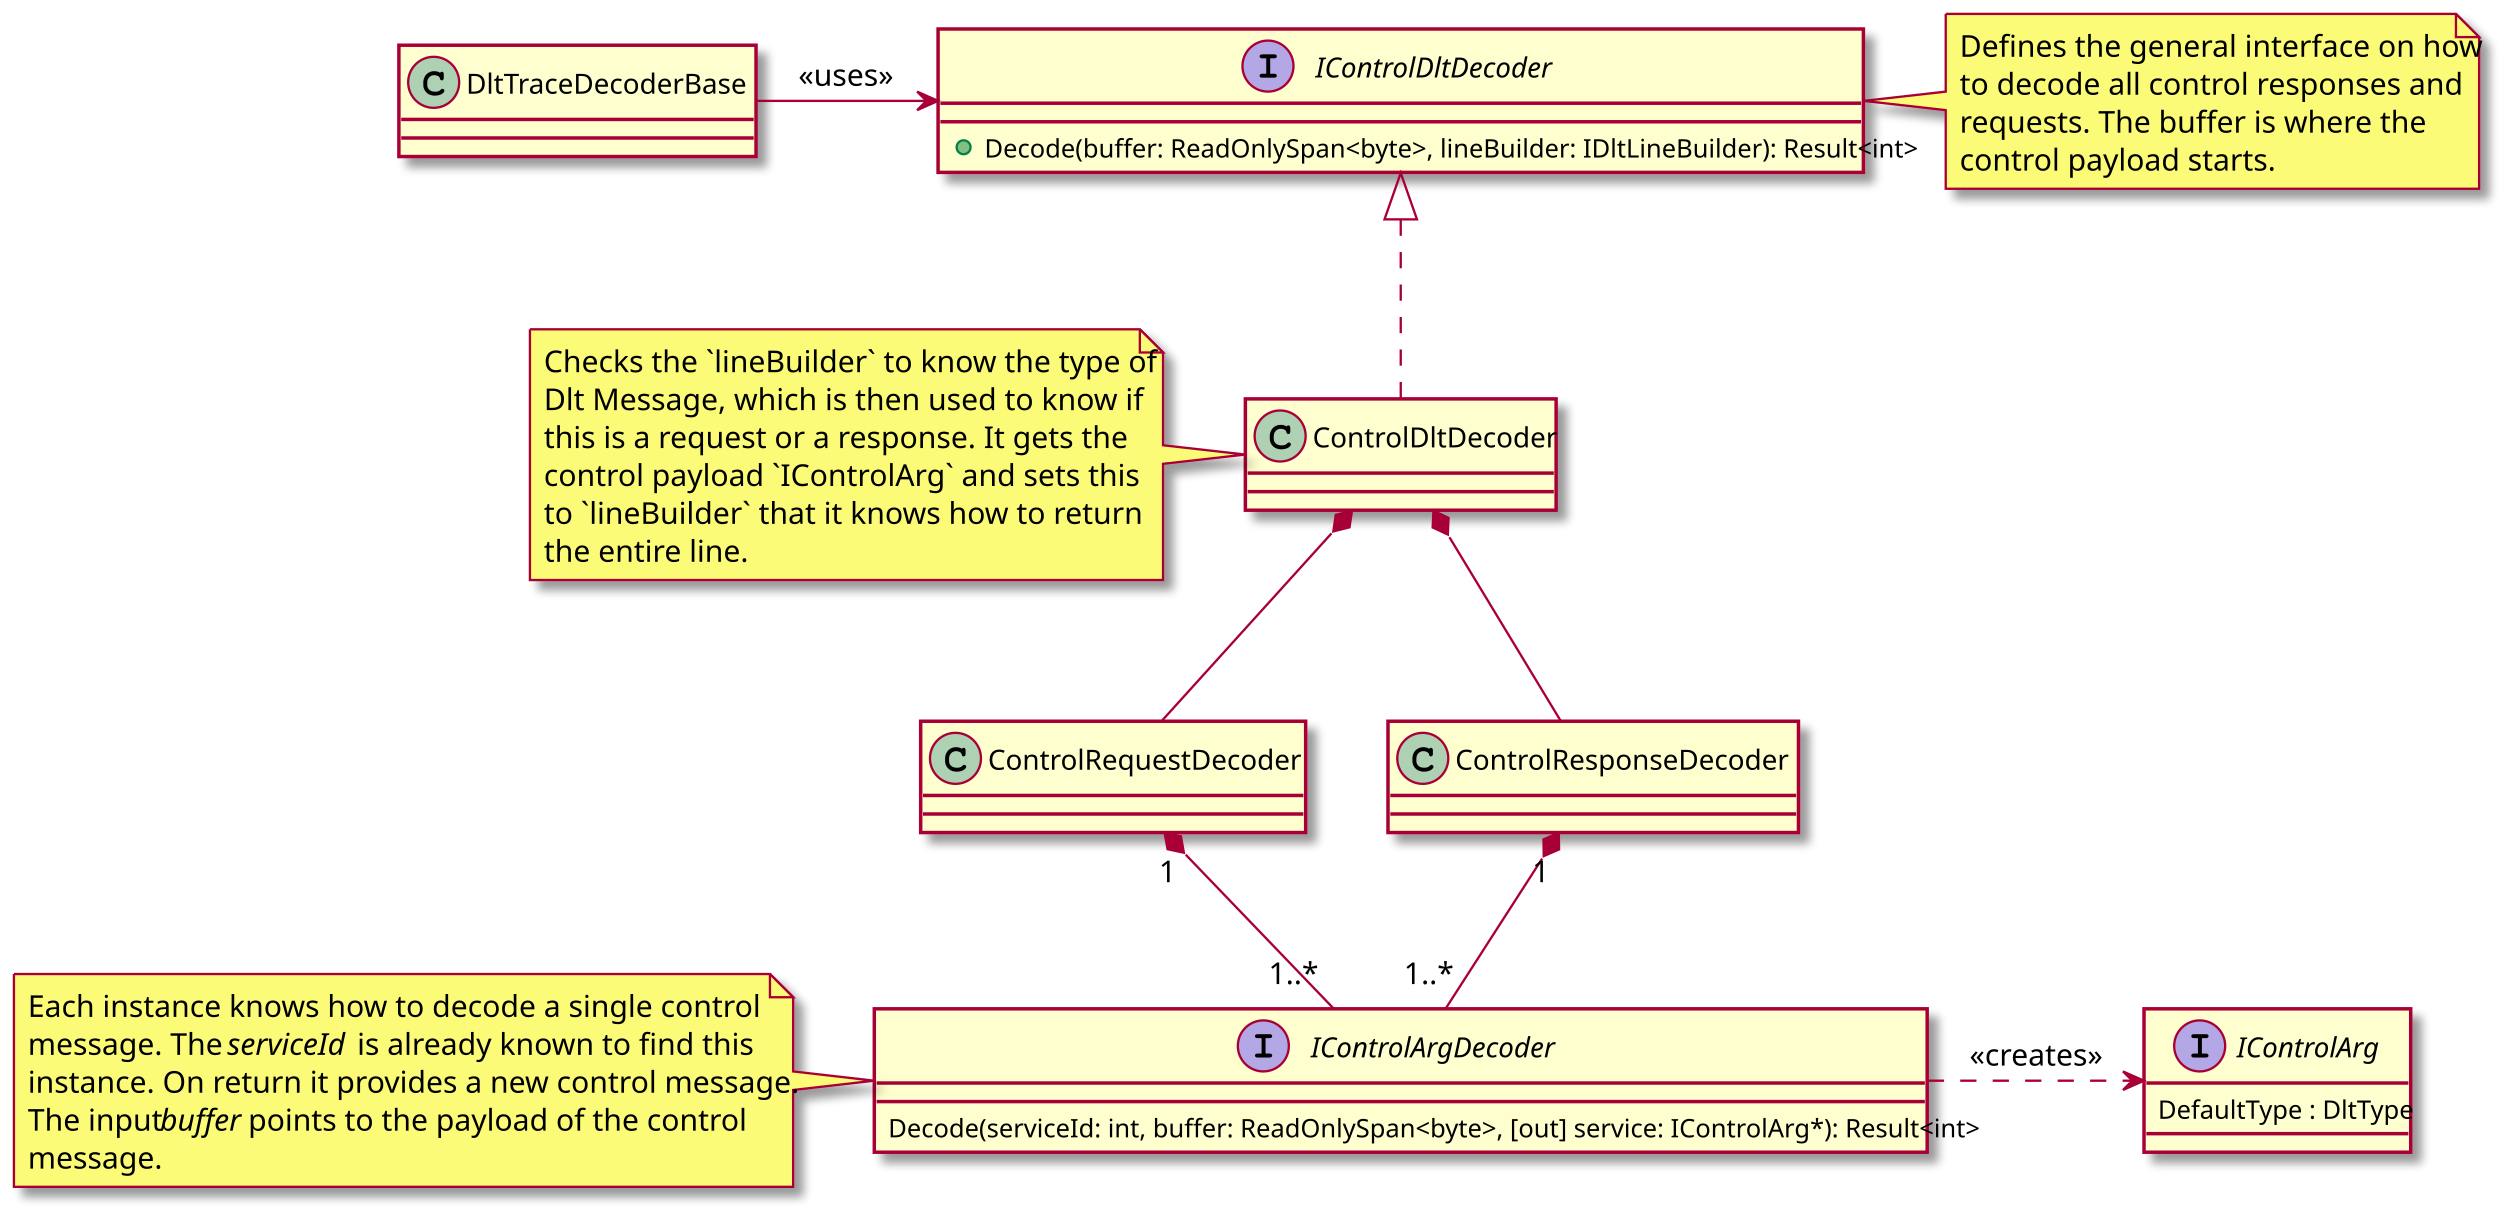
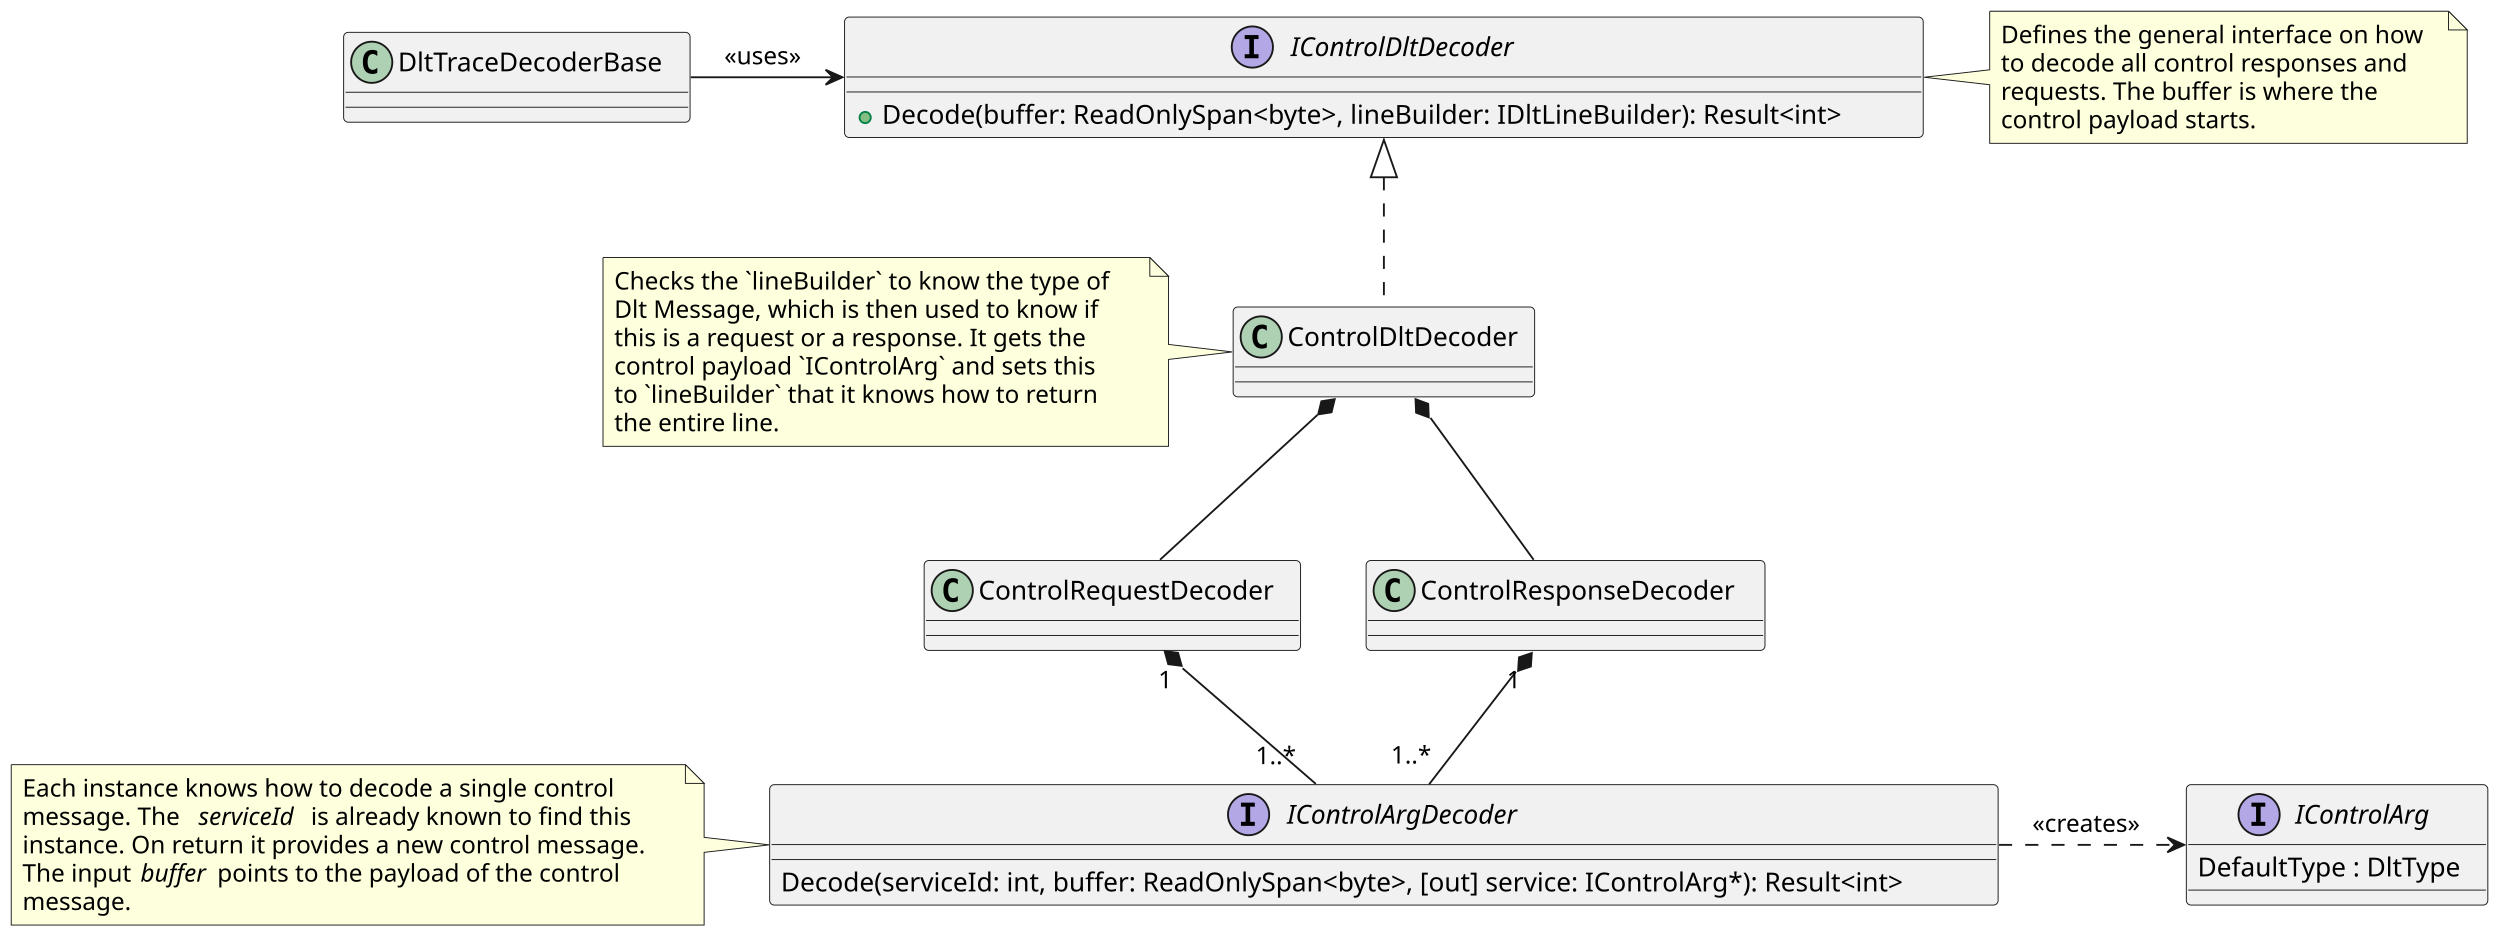
- <svg xmlns="http://www.w3.org/2000/svg" contentScriptType="application/ecmascript" contentStyleType="text/css" height="520px" preserveAspectRatio="none" style="width:1078px;height:520px;background:#FFFFFF;" version="1.1" viewBox="0 0 1078 520" width="1078px" zoomAndPan="magnify">
-   <defs>
-     <filter height="300%" id="fsw0zzxg7rhcj" width="300%" x="-1" y="-1">
-       <feGaussianBlur result="blurOut" stdDeviation="2.0" />
-       <feColorMatrix in="blurOut" result="blurOut2" type="matrix" values="0 0 0 0 0 0 0 0 0 0 0 0 0 0 0 0 0 0 .4 0" />
-       <feOffset dx="4.0" dy="4.0" in="blurOut2" result="blurOut3" />
-       <feBlend in="SourceGraphic" in2="blurOut3" mode="normal" />
-     </filter>
-   </defs>
+ <svg xmlns="http://www.w3.org/2000/svg" contentStyleType="text/css" height="500px" preserveAspectRatio="none" style="width:1335px;height:500px;background:#FFFFFF;" version="1.1" viewBox="0 0 1335 500" width="1335px" zoomAndPan="magnify">
+   <defs />
  <g>
-     <rect codeLine="1" fill="#FEFECE" filter="url(#fsw0zzxg7rhcj)" height="61.836" id="IControlDltDecoder" style="stroke:#A80036;stroke-width:1.5;" width="399" x="404.5" y="12.5" />
-     <ellipse cx="546.75" cy="28.5" fill="#B4A7E5" rx="11" ry="11" style="stroke:#A80036;stroke-width:1.0;" />
-     <path d="M547.703,25.141 L547.703,31.797 L549.422,31.797 Q550.031,31.797 550.297,32.031 Q550.562,32.266 550.562,32.656 Q550.562,33.031 550.297,33.266 Q550.031,33.5 549.422,33.5 L544.281,33.5 Q543.672,33.5 543.406,33.266 Q543.141,33.031 543.141,32.641 Q543.141,32.266 543.406,32.031 Q543.672,31.797 544.281,31.797 L546,31.797 L546,25.141 L544.281,25.141 Q543.672,25.141 543.406,24.906 Q543.141,24.672 543.141,24.281 Q543.141,23.906 543.406,23.672 Q543.672,23.438 544.281,23.438 L549.422,23.438 Q550.031,23.438 550.297,23.672 Q550.562,23.906 550.562,24.281 Q550.562,24.672 550.297,24.906 Q550.031,25.141 549.422,25.141 L547.703,25.141 Z " fill="#000000" />
-     <text fill="#000000" font-family="sans-serif" font-size="12" font-style="italic" lengthAdjust="spacing" textLength="106" x="567.25" y="33.41">IControlDltDecoder</text>
-     <line style="stroke:#A80036;stroke-width:1.5;" x1="405.5" x2="802.5" y1="44.5" y2="44.5" />
-     <line style="stroke:#A80036;stroke-width:1.5;" x1="405.5" x2="802.5" y1="52.5" y2="52.5" />
-     <ellipse cx="415.5" cy="63.5" fill="#84BE84" rx="3" ry="3" style="stroke:#038048;stroke-width:1.0;" />
-     <text fill="#000000" font-family="sans-serif" font-size="11" lengthAdjust="spacing" textLength="373" x="424.5" y="67.919">Decode(buffer: ReadOnlySpan&lt;byte&gt;, lineBuilder: IDltLineBuilder): Result&lt;int&gt;</text>
-     <path d="M839,6 L839,39.5 L803.61,43.5 L839,47.5 L839,81.406 A0,0 0 0 0 839,81.406 L1069,81.406 A0,0 0 0 0 1069,81.406 L1069,16 L1059,6 L839,6 A0,0 0 0 0 839,6 " fill="#FBFB77" filter="url(#fsw0zzxg7rhcj)" style="stroke:#A80036;stroke-width:1.0;" />
-     <path d="M1059,6 L1059,16 L1069,16 L1059,6 " fill="#FBFB77" style="stroke:#A80036;stroke-width:1.0;" />
-     <text fill="#000000" font-family="sans-serif" font-size="13" lengthAdjust="spacing" textLength="209" x="845" y="24.495">Defines the general interface on how</text>
-     <text fill="#000000" font-family="sans-serif" font-size="13" lengthAdjust="spacing" textLength="206" x="845" y="40.847">to decode all control responses and</text>
-     <text fill="#000000" font-family="sans-serif" font-size="13" lengthAdjust="spacing" textLength="188" x="845" y="57.198">requests. The buffer is where the</text>
-     <text fill="#000000" font-family="sans-serif" font-size="13" lengthAdjust="spacing" textLength="129" x="845" y="73.55">control payload starts.</text>
-     <rect codeLine="11" fill="#FEFECE" filter="url(#fsw0zzxg7rhcj)" height="48" id="DltTraceDecoderBase" style="stroke:#A80036;stroke-width:1.5;" width="154" x="172" y="19.5" />
-     <ellipse cx="187" cy="35.5" fill="#ADD1B2" rx="11" ry="11" style="stroke:#A80036;stroke-width:1.0;" />
-     <path d="M189.766,31.375 Q189.922,31.156 190.109,31.047 Q190.297,30.938 190.516,30.938 Q190.891,30.938 191.125,31.195 Q191.359,31.453 191.359,32.062 L191.359,33.516 Q191.359,34.125 191.125,34.391 Q190.891,34.656 190.516,34.656 Q190.172,34.656 189.969,34.453 Q189.766,34.266 189.656,33.75 Q189.609,33.391 189.422,33.203 Q189.094,32.828 188.484,32.609 Q187.875,32.391 187.25,32.391 Q186.484,32.391 185.852,32.719 Q185.219,33.047 184.727,33.797 Q184.234,34.547 184.234,35.578 L184.234,36.672 Q184.234,37.906 185.125,38.727 Q186.016,39.547 187.609,39.547 Q188.547,39.547 189.203,39.297 Q189.594,39.141 190.016,38.703 Q190.281,38.438 190.43,38.359 Q190.578,38.281 190.781,38.281 Q191.109,38.281 191.367,38.539 Q191.625,38.797 191.625,39.141 Q191.625,39.484 191.281,39.891 Q190.781,40.469 189.984,40.797 Q188.906,41.25 187.609,41.25 Q186.094,41.25 184.891,40.625 Q183.906,40.125 183.219,39.055 Q182.531,37.984 182.531,36.703 L182.531,35.547 Q182.531,34.219 183.148,33.07 Q183.766,31.922 184.859,31.305 Q185.953,30.688 187.188,30.688 Q187.922,30.688 188.57,30.852 Q189.219,31.016 189.766,31.375 Z " fill="#000000" />
-     <text fill="#000000" font-family="sans-serif" font-size="12" lengthAdjust="spacing" textLength="122" x="201" y="40.41">DltTraceDecoderBase</text>
-     <line style="stroke:#A80036;stroke-width:1.5;" x1="173" x2="325" y1="51.5" y2="51.5" />
-     <line style="stroke:#A80036;stroke-width:1.5;" x1="173" x2="325" y1="59.5" y2="59.5" />
-     <rect codeLine="12" fill="#FEFECE" filter="url(#fsw0zzxg7rhcj)" height="48" id="ControlDltDecoder" style="stroke:#A80036;stroke-width:1.5;" width="134" x="537" y="172" />
-     <ellipse cx="552" cy="188" fill="#ADD1B2" rx="11" ry="11" style="stroke:#A80036;stroke-width:1.0;" />
-     <path d="M554.766,183.875 Q554.922,183.656 555.109,183.547 Q555.297,183.438 555.516,183.438 Q555.891,183.438 556.125,183.695 Q556.359,183.953 556.359,184.562 L556.359,186.016 Q556.359,186.625 556.125,186.891 Q555.891,187.156 555.516,187.156 Q555.172,187.156 554.969,186.953 Q554.766,186.766 554.656,186.25 Q554.609,185.891 554.422,185.703 Q554.094,185.328 553.484,185.109 Q552.875,184.891 552.25,184.891 Q551.484,184.891 550.852,185.219 Q550.219,185.547 549.727,186.297 Q549.234,187.047 549.234,188.078 L549.234,189.172 Q549.234,190.406 550.125,191.227 Q551.016,192.047 552.609,192.047 Q553.547,192.047 554.203,191.797 Q554.594,191.641 555.016,191.203 Q555.281,190.938 555.43,190.859 Q555.578,190.781 555.781,190.781 Q556.109,190.781 556.367,191.039 Q556.625,191.297 556.625,191.641 Q556.625,191.984 556.281,192.391 Q555.781,192.969 554.984,193.297 Q553.906,193.75 552.609,193.75 Q551.094,193.75 549.891,193.125 Q548.906,192.625 548.219,191.555 Q547.531,190.484 547.531,189.203 L547.531,188.047 Q547.531,186.719 548.148,185.57 Q548.766,184.422 549.859,183.805 Q550.953,183.188 552.188,183.188 Q552.922,183.188 553.57,183.352 Q554.219,183.516 554.766,183.875 Z " fill="#000000" />
-     <text fill="#000000" font-family="sans-serif" font-size="12" lengthAdjust="spacing" textLength="102" x="566" y="192.91">ControlDltDecoder</text>
-     <line style="stroke:#A80036;stroke-width:1.5;" x1="538" x2="670" y1="204" y2="204" />
-     <line style="stroke:#A80036;stroke-width:1.5;" x1="538" x2="670" y1="212" y2="212" />
-     <path d="M228.5,142 L228.5,250.109 A0,0 0 0 0 228.5,250.109 L501.5,250.109 A0,0 0 0 0 501.5,250.109 L501.5,200 L536.91,196 L501.5,192 L501.5,152 L491.5,142 L228.5,142 A0,0 0 0 0 228.5,142 " fill="#FBFB77" filter="url(#fsw0zzxg7rhcj)" style="stroke:#A80036;stroke-width:1.0;" />
-     <path d="M491.5,142 L491.5,152 L501.5,152 L491.5,142 " fill="#FBFB77" style="stroke:#A80036;stroke-width:1.0;" />
-     <text fill="#000000" font-family="sans-serif" font-size="13" lengthAdjust="spacing" textLength="252" x="234.5" y="160.495">Checks the `lineBuilder` to know the type of</text>
-     <text fill="#000000" font-family="sans-serif" font-size="13" lengthAdjust="spacing" textLength="248" x="234.5" y="176.847">Dlt Message, which is then used to know if</text>
-     <text fill="#000000" font-family="sans-serif" font-size="13" lengthAdjust="spacing" textLength="242" x="234.5" y="193.198">this is a request or a response. It gets the</text>
-     <text fill="#000000" font-family="sans-serif" font-size="13" lengthAdjust="spacing" textLength="243" x="234.5" y="209.55">control payload `IControlArg` and sets this</text>
-     <text fill="#000000" font-family="sans-serif" font-size="13" lengthAdjust="spacing" textLength="240" x="234.5" y="225.901">to `lineBuilder` that it knows how to return</text>
-     <text fill="#000000" font-family="sans-serif" font-size="13" lengthAdjust="spacing" textLength="82" x="234.5" y="242.253">the entire line.</text>
-     <rect codeLine="25" fill="#FEFECE" filter="url(#fsw0zzxg7rhcj)" height="61.836" id="IControlArg" style="stroke:#A80036;stroke-width:1.5;" width="115" x="924.5" y="435" />
-     <ellipse cx="948.5" cy="451" fill="#B4A7E5" rx="11" ry="11" style="stroke:#A80036;stroke-width:1.0;" />
-     <path d="M949.453,447.641 L949.453,454.297 L951.172,454.297 Q951.781,454.297 952.047,454.531 Q952.312,454.766 952.312,455.156 Q952.312,455.531 952.047,455.766 Q951.781,456 951.172,456 L946.031,456 Q945.422,456 945.156,455.766 Q944.891,455.531 944.891,455.141 Q944.891,454.766 945.156,454.531 Q945.422,454.297 946.031,454.297 L947.75,454.297 L947.75,447.641 L946.031,447.641 Q945.422,447.641 945.156,447.406 Q944.891,447.172 944.891,446.781 Q944.891,446.406 945.156,446.172 Q945.422,445.938 946.031,445.938 L951.172,445.938 Q951.781,445.938 952.047,446.172 Q952.312,446.406 952.312,446.781 Q952.312,447.172 952.047,447.406 Q951.781,447.641 951.172,447.641 L949.453,447.641 Z " fill="#000000" />
-     <text fill="#000000" font-family="sans-serif" font-size="12" font-style="italic" lengthAdjust="spacing" textLength="63" x="964.5" y="455.91">IControlArg</text>
-     <line style="stroke:#A80036;stroke-width:1.5;" x1="925.5" x2="1038.5" y1="467" y2="467" />
-     <text fill="#000000" font-family="sans-serif" font-size="11" lengthAdjust="spacing" textLength="103" x="930.5" y="482.419">DefaultType : DltType</text>
-     <line style="stroke:#A80036;stroke-width:1.5;" x1="925.5" x2="1038.5" y1="488.836" y2="488.836" />
-     <rect codeLine="29" fill="#FEFECE" filter="url(#fsw0zzxg7rhcj)" height="61.836" id="IControlArgDecoder" style="stroke:#A80036;stroke-width:1.5;" width="454" x="377" y="435" />
-     <ellipse cx="544.75" cy="451" fill="#B4A7E5" rx="11" ry="11" style="stroke:#A80036;stroke-width:1.0;" />
-     <path d="M545.703,447.641 L545.703,454.297 L547.422,454.297 Q548.031,454.297 548.297,454.531 Q548.562,454.766 548.562,455.156 Q548.562,455.531 548.297,455.766 Q548.031,456 547.422,456 L542.281,456 Q541.672,456 541.406,455.766 Q541.141,455.531 541.141,455.141 Q541.141,454.766 541.406,454.531 Q541.672,454.297 542.281,454.297 L544,454.297 L544,447.641 L542.281,447.641 Q541.672,447.641 541.406,447.406 Q541.141,447.172 541.141,446.781 Q541.141,446.406 541.406,446.172 Q541.672,445.938 542.281,445.938 L547.422,445.938 Q548.031,445.938 548.297,446.172 Q548.562,446.406 548.562,446.781 Q548.562,447.172 548.297,447.406 Q548.031,447.641 547.422,447.641 L545.703,447.641 Z " fill="#000000" />
-     <text fill="#000000" font-family="sans-serif" font-size="12" font-style="italic" lengthAdjust="spacing" textLength="110" x="565.25" y="455.91">IControlArgDecoder</text>
-     <line style="stroke:#A80036;stroke-width:1.5;" x1="378" x2="830" y1="467" y2="467" />
-     <line style="stroke:#A80036;stroke-width:1.5;" x1="378" x2="830" y1="475" y2="475" />
-     <text fill="#000000" font-family="sans-serif" font-size="11" lengthAdjust="spacing" textLength="442" x="383" y="490.419">Decode(serviceId: int, buffer: ReadOnlySpan&lt;byte&gt;, [out] service: IControlArg*): Result&lt;int&gt;</text>
-     <path d="M6,420 L6,511.758 A0,0 0 0 0 6,511.758 L342,511.758 A0,0 0 0 0 342,511.758 L342,470 L376.88,466 L342,462 L342,430 L332,420 L6,420 A0,0 0 0 0 6,420 " fill="#FBFB77" filter="url(#fsw0zzxg7rhcj)" style="stroke:#A80036;stroke-width:1.0;" />
-     <path d="M332,420 L332,430 L342,430 L332,420 " fill="#FBFB77" style="stroke:#A80036;stroke-width:1.0;" />
-     <text fill="#000000" font-family="sans-serif" font-size="13" lengthAdjust="spacing" textLength="304" x="12" y="438.495">Each instance knows how to decode a single control</text>
-     <text fill="#000000" font-family="sans-serif" font-size="13" lengthAdjust="spacing" textLength="82" x="12" y="454.847">message. The</text>
-     <text fill="#000000" font-family="sans-serif" font-size="13" font-style="italic" lengthAdjust="spacing" textLength="52" x="98" y="454.847">serviceId</text>
-     <text fill="#000000" font-family="sans-serif" font-size="13" lengthAdjust="spacing" textLength="161" x="154" y="454.847">is already known to find this</text>
-     <text fill="#000000" font-family="sans-serif" font-size="13" lengthAdjust="spacing" textLength="315" x="12" y="471.198">instance. On return it provides a new control message.</text>
-     <text fill="#000000" font-family="sans-serif" font-size="13" lengthAdjust="spacing" textLength="53" x="12" y="487.55">The input</text>
-     <text fill="#000000" font-family="sans-serif" font-size="13" font-style="italic" lengthAdjust="spacing" textLength="34" x="69" y="487.55">buffer</text>
-     <text fill="#000000" font-family="sans-serif" font-size="13" lengthAdjust="spacing" textLength="200" x="107" y="487.55">points to the payload of the control</text>
-     <text fill="#000000" font-family="sans-serif" font-size="13" lengthAdjust="spacing" textLength="57" x="12" y="503.901">message.</text>
-     <rect codeLine="40" fill="#FEFECE" filter="url(#fsw0zzxg7rhcj)" height="48" id="ControlRequestDecoder" style="stroke:#A80036;stroke-width:1.5;" width="166" x="397" y="311" />
-     <ellipse cx="412" cy="327" fill="#ADD1B2" rx="11" ry="11" style="stroke:#A80036;stroke-width:1.0;" />
-     <path d="M414.766,322.875 Q414.922,322.656 415.109,322.547 Q415.297,322.438 415.516,322.438 Q415.891,322.438 416.125,322.695 Q416.359,322.953 416.359,323.562 L416.359,325.016 Q416.359,325.625 416.125,325.891 Q415.891,326.156 415.516,326.156 Q415.172,326.156 414.969,325.953 Q414.766,325.766 414.656,325.25 Q414.609,324.891 414.422,324.703 Q414.094,324.328 413.484,324.109 Q412.875,323.891 412.25,323.891 Q411.484,323.891 410.852,324.219 Q410.219,324.547 409.727,325.297 Q409.234,326.047 409.234,327.078 L409.234,328.172 Q409.234,329.406 410.125,330.227 Q411.016,331.047 412.609,331.047 Q413.547,331.047 414.203,330.797 Q414.594,330.641 415.016,330.203 Q415.281,329.938 415.43,329.859 Q415.578,329.781 415.781,329.781 Q416.109,329.781 416.367,330.039 Q416.625,330.297 416.625,330.641 Q416.625,330.984 416.281,331.391 Q415.781,331.969 414.984,332.297 Q413.906,332.75 412.609,332.75 Q411.094,332.75 409.891,332.125 Q408.906,331.625 408.219,330.555 Q407.531,329.484 407.531,328.203 L407.531,327.047 Q407.531,325.719 408.148,324.57 Q408.766,323.422 409.859,322.805 Q410.953,322.188 412.188,322.188 Q412.922,322.188 413.57,322.352 Q414.219,322.516 414.766,322.875 Z " fill="#000000" />
-     <text fill="#000000" font-family="sans-serif" font-size="12" lengthAdjust="spacing" textLength="134" x="426" y="331.91">ControlRequestDecoder</text>
-     <line style="stroke:#A80036;stroke-width:1.5;" x1="398" x2="562" y1="343" y2="343" />
-     <line style="stroke:#A80036;stroke-width:1.5;" x1="398" x2="562" y1="351" y2="351" />
-     <rect codeLine="41" fill="#FEFECE" filter="url(#fsw0zzxg7rhcj)" height="48" id="ControlResponseDecoder" style="stroke:#A80036;stroke-width:1.5;" width="177" x="598.5" y="311" />
-     <ellipse cx="613.5" cy="327" fill="#ADD1B2" rx="11" ry="11" style="stroke:#A80036;stroke-width:1.0;" />
-     <path d="M616.266,322.875 Q616.422,322.656 616.609,322.547 Q616.797,322.438 617.016,322.438 Q617.391,322.438 617.625,322.695 Q617.859,322.953 617.859,323.562 L617.859,325.016 Q617.859,325.625 617.625,325.891 Q617.391,326.156 617.016,326.156 Q616.672,326.156 616.469,325.953 Q616.266,325.766 616.156,325.25 Q616.109,324.891 615.922,324.703 Q615.594,324.328 614.984,324.109 Q614.375,323.891 613.75,323.891 Q612.984,323.891 612.352,324.219 Q611.719,324.547 611.227,325.297 Q610.734,326.047 610.734,327.078 L610.734,328.172 Q610.734,329.406 611.625,330.227 Q612.516,331.047 614.109,331.047 Q615.047,331.047 615.703,330.797 Q616.094,330.641 616.516,330.203 Q616.781,329.938 616.93,329.859 Q617.078,329.781 617.281,329.781 Q617.609,329.781 617.867,330.039 Q618.125,330.297 618.125,330.641 Q618.125,330.984 617.781,331.391 Q617.281,331.969 616.484,332.297 Q615.406,332.75 614.109,332.75 Q612.594,332.75 611.391,332.125 Q610.406,331.625 609.719,330.555 Q609.031,329.484 609.031,328.203 L609.031,327.047 Q609.031,325.719 609.648,324.57 Q610.266,323.422 611.359,322.805 Q612.453,322.188 613.688,322.188 Q614.422,322.188 615.07,322.352 Q615.719,322.516 616.266,322.875 Z " fill="#000000" />
-     <text fill="#000000" font-family="sans-serif" font-size="12" lengthAdjust="spacing" textLength="145" x="627.5" y="331.91">ControlResponseDecoder</text>
-     <line style="stroke:#A80036;stroke-width:1.5;" x1="599.5" x2="774.5" y1="343" y2="343" />
-     <line style="stroke:#A80036;stroke-width:1.5;" x1="599.5" x2="774.5" y1="351" y2="351" />
-     <path codeLine="22" d="M326.03,43.5 C348.11,43.5 373.28,43.5 399.26,43.5 " fill="none" id="DltTraceDecoderBase-to-IControlDltDecoder" style="stroke:#A80036;stroke-width:1.0;" />
-     <polygon fill="#A80036" points="404.46,43.5,395.46,39.5,399.46,43.5,395.46,47.5,404.46,43.5" style="stroke:#A80036;stroke-width:1.0;" />
-     <text fill="#000000" font-family="sans-serif" font-size="13" lengthAdjust="spacing" textLength="42" x="344.25" y="36.995">«uses»</text>
-     <path codeLine="23" d="M604,94.68 C604,120.75 604,151.36 604,171.85 " fill="none" id="IControlDltDecoder-backto-ControlDltDecoder" style="stroke:#A80036;stroke-width:1.0;stroke-dasharray:7.0,7.0;" />
-     <polygon fill="none" points="597,94.59,604,74.59,611,94.59,597,94.59" style="stroke:#A80036;stroke-width:1.0;" />
-     <path codeLine="43" d="M511.29,368.55 C530.86,388.91 555.9,414.96 575.02,434.85 " fill="none" id="ControlRequestDecoder-backto-IControlArgDecoder" style="stroke:#A80036;stroke-width:1.0;" />
-     <polygon fill="#A80036" points="502.17,359.06,503.447,366.157,510.489,367.709,509.212,360.611,502.17,359.06" style="stroke:#A80036;stroke-width:1.0;" />
-     <text fill="#000000" font-family="sans-serif" font-size="13" lengthAdjust="spacing" textLength="7" x="499.721" y="380.413">1</text>
-     <text fill="#000000" font-family="sans-serif" font-size="13" lengthAdjust="spacing" textLength="20" x="546.98" y="424.324">1..*</text>
-     <path codeLine="44" d="M664.98,370.23 C652.04,390.33 635.85,415.5 623.4,434.85 " fill="none" id="ControlResponseDecoder-backto-IControlArgDecoder" style="stroke:#A80036;stroke-width:1.0;" />
-     <polygon fill="#A80036" points="672.16,359.06,665.548,361.937,665.66,369.147,672.272,366.27,672.16,359.06" style="stroke:#A80036;stroke-width:1.0;" />
-     <text fill="#000000" font-family="sans-serif" font-size="13" lengthAdjust="spacing" textLength="7" x="660.69" y="380.413">1</text>
-     <text fill="#000000" font-family="sans-serif" font-size="13" lengthAdjust="spacing" textLength="20" x="605.339" y="424.324">1..*</text>
-     <path codeLine="46" d="M574.14,229.99 C551.6,254.9 521.21,288.46 501.14,310.65 " fill="none" id="ControlDltDecoder-backto-ControlRequestDecoder" style="stroke:#A80036;stroke-width:1.0;" />
-     <polygon fill="#A80036" points="582.97,220.24,575.978,222.005,574.918,229.137,581.91,227.373,582.97,220.24" style="stroke:#A80036;stroke-width:1.0;" />
-     <path codeLine="47" d="M625,231.66 C639.98,256.38 659.71,288.96 672.85,310.65 " fill="none" id="ControlDltDecoder-backto-ControlResponseDecoder" style="stroke:#A80036;stroke-width:1.0;" />
-     <polygon fill="#A80036" points="618.08,220.24,617.768,227.444,624.298,230.503,624.61,223.299,618.08,220.24" style="stroke:#A80036;stroke-width:1.0;" />
-     <path codeLine="49" d="M831.25,466 C863.41,466 894.02,466 919.16,466 " fill="none" id="IControlArgDecoder-to-IControlArg" style="stroke:#A80036;stroke-width:1.0;stroke-dasharray:7.0,7.0;" />
-     <polygon fill="#A80036" points="924.44,466,915.44,462,919.44,466,915.44,470,924.44,466" style="stroke:#A80036;stroke-width:1.0;" />
-     <text fill="#000000" font-family="sans-serif" font-size="13" lengthAdjust="spacing" textLength="57" x="849.25" y="459.495">«creates»</text>
+     <g id="elem_IControlDltDecoder">
+       <rect codeLine="1" fill="#F1F1F1" height="64.297" id="IControlDltDecoder" rx="2.5" ry="2.5" style="stroke:#181818;stroke-width:0.5;" width="576" x="451" y="9.11" />
+       <ellipse cx="668.75" cy="25.11" fill="#B4A7E5" rx="11" ry="11" style="stroke:#181818;stroke-width:1.0;" />
+       <path d="M664.672,20.876 L664.672,18.719 L672.062,18.719 L672.062,20.876 L669.594,20.876 L669.594,28.954 L672.062,28.954 L672.062,31.11 L664.672,31.11 L664.672,28.954 L667.141,28.954 L667.141,20.876 L664.672,20.876 Z " fill="#000000" />
+       <text fill="#000000" font-family="sans-serif" font-size="14" font-style="italic" lengthAdjust="spacing" textLength="132" x="689.25" y="29.957">IControlDltDecoder</text>
+       <line style="stroke:#181818;stroke-width:0.5;" x1="452" x2="1026" y1="41.11" y2="41.11" />
+       <line style="stroke:#181818;stroke-width:0.5;" x1="452" x2="1026" y1="49.11" y2="49.11" />
+       <ellipse cx="462" cy="62.758" fill="#84BE84" rx="3" ry="3" style="stroke:#038048;stroke-width:1.0;" />
+       <text fill="#000000" font-family="sans-serif" font-size="14" lengthAdjust="spacing" textLength="550" x="471" y="66.105">Decode(buffer: ReadOnlySpan&lt;byte&gt;, lineBuilder: IDltLineBuilder): Result&lt;int&gt;</text>
+     </g>
+     <g id="elem_GMN3">
+       <path d="M1062.5,6 L1062.5,37.26 L1027.48,41.26 L1062.5,45.26 L1062.5,76.531 A0,0 0 0 0 1062.5,76.531 L1317.5,76.531 A0,0 0 0 0 1317.5,76.531 L1317.5,16 L1307.5,6 L1062.5,6 A0,0 0 0 0 1062.5,6 " fill="#FEFFDD" style="stroke:#181818;stroke-width:0.5;" />
+       <path d="M1307.5,6 L1307.5,16 L1317.5,16 L1307.5,6 " fill="#FEFFDD" style="stroke:#181818;stroke-width:0.5;" />
+       <text fill="#000000" font-family="sans-serif" font-size="13" lengthAdjust="spacing" textLength="234" x="1068.5" y="23.067">Defines the general interface on how</text>
+       <text fill="#000000" font-family="sans-serif" font-size="13" lengthAdjust="spacing" textLength="228" x="1068.5" y="38.2">to decode all control responses and</text>
+       <text fill="#000000" font-family="sans-serif" font-size="13" lengthAdjust="spacing" textLength="209" x="1068.5" y="53.333">requests. The buffer is where the</text>
+       <text fill="#000000" font-family="sans-serif" font-size="13" lengthAdjust="spacing" textLength="143" x="1068.5" y="68.465">control payload starts.</text>
+     </g>
+     <g id="elem_DltTraceDecoderBase">
+       <rect codeLine="11" fill="#F1F1F1" height="48" id="DltTraceDecoderBase" rx="2.5" ry="2.5" style="stroke:#181818;stroke-width:0.5;" width="185" x="183.5" y="17.26" />
+       <ellipse cx="198.5" cy="33.26" fill="#ADD1B2" rx="11" ry="11" style="stroke:#181818;stroke-width:1.0;" />
+       <path d="M201.469,38.901 Q200.891,39.197 200.25,39.338 Q199.609,39.494 198.906,39.494 Q196.406,39.494 195.078,37.854 Q193.766,36.197 193.766,33.072 Q193.766,29.948 195.078,28.291 Q196.406,26.635 198.906,26.635 Q199.609,26.635 200.25,26.791 Q200.906,26.948 201.469,27.244 L201.469,29.963 Q200.844,29.385 200.25,29.119 Q199.656,28.838 199.031,28.838 Q197.688,28.838 197,29.916 Q196.312,30.979 196.312,33.072 Q196.312,35.166 197,36.244 Q197.688,37.307 199.031,37.307 Q199.656,37.307 200.25,37.041 Q200.844,36.76 201.469,36.182 L201.469,38.901 Z " fill="#000000" />
+       <text fill="#000000" font-family="sans-serif" font-size="14" lengthAdjust="spacing" textLength="153" x="212.5" y="38.107">DltTraceDecoderBase</text>
+       <line style="stroke:#181818;stroke-width:0.5;" x1="184.5" x2="367.5" y1="49.26" y2="49.26" />
+       <line style="stroke:#181818;stroke-width:0.5;" x1="184.5" x2="367.5" y1="57.26" y2="57.26" />
+     </g>
+     <g id="elem_ControlDltDecoder">
+       <rect codeLine="12" fill="#F1F1F1" height="48" id="ControlDltDecoder" rx="2.5" ry="2.5" style="stroke:#181818;stroke-width:0.5;" width="161" x="658.5" y="163.93" />
+       <ellipse cx="673.5" cy="179.93" fill="#ADD1B2" rx="11" ry="11" style="stroke:#181818;stroke-width:1.0;" />
+       <path d="M676.469,185.571 Q675.891,185.868 675.25,186.008 Q674.609,186.164 673.906,186.164 Q671.406,186.164 670.078,184.524 Q668.766,182.868 668.766,179.743 Q668.766,176.618 670.078,174.961 Q671.406,173.305 673.906,173.305 Q674.609,173.305 675.25,173.461 Q675.906,173.618 676.469,173.914 L676.469,176.633 Q675.844,176.055 675.25,175.789 Q674.656,175.508 674.031,175.508 Q672.688,175.508 672,176.586 Q671.312,177.649 671.312,179.743 Q671.312,181.836 672,182.914 Q672.688,183.977 674.031,183.977 Q674.656,183.977 675.25,183.711 Q675.844,183.43 676.469,182.852 L676.469,185.571 Z " fill="#000000" />
+       <text fill="#000000" font-family="sans-serif" font-size="14" lengthAdjust="spacing" textLength="129" x="687.5" y="184.777">ControlDltDecoder</text>
+       <line style="stroke:#181818;stroke-width:0.5;" x1="659.5" x2="818.5" y1="195.93" y2="195.93" />
+       <line style="stroke:#181818;stroke-width:0.5;" x1="659.5" x2="818.5" y1="203.93" y2="203.93" />
+     </g>
+     <g id="elem_GMN8">
+       <path d="M322,137.53 L322,238.327 A0,0 0 0 0 322,238.327 L624,238.327 A0,0 0 0 0 624,238.327 L624,191.93 L658,187.93 L624,183.93 L624,147.53 L614,137.53 L322,137.53 A0,0 0 0 0 322,137.53 " fill="#FEFFDD" style="stroke:#181818;stroke-width:0.5;" />
+       <path d="M614,137.53 L614,147.53 L624,147.53 L614,137.53 " fill="#FEFFDD" style="stroke:#181818;stroke-width:0.5;" />
+       <text fill="#000000" font-family="sans-serif" font-size="13" lengthAdjust="spacing" textLength="281" x="328" y="154.597">Checks the `lineBuilder` to know the type of</text>
+       <text fill="#000000" font-family="sans-serif" font-size="13" lengthAdjust="spacing" textLength="268" x="328" y="169.73">Dlt Message, which is then used to know if</text>
+       <text fill="#000000" font-family="sans-serif" font-size="13" lengthAdjust="spacing" textLength="267" x="328" y="184.863">this is a request or a response. It gets the</text>
+       <text fill="#000000" font-family="sans-serif" font-size="13" lengthAdjust="spacing" textLength="273" x="328" y="199.995">control payload `IControlArg` and sets this</text>
+       <text fill="#000000" font-family="sans-serif" font-size="13" lengthAdjust="spacing" textLength="271" x="328" y="215.128">to `lineBuilder` that it knows how to return</text>
+       <text fill="#000000" font-family="sans-serif" font-size="13" lengthAdjust="spacing" textLength="92" x="328" y="230.261">the entire line.</text>
+     </g>
+     <g id="elem_IControlArg">
+       <rect codeLine="25" fill="#F1F1F1" height="64.297" id="IControlArg" rx="2.5" ry="2.5" style="stroke:#181818;stroke-width:0.5;" width="161" x="1167.5" y="419.01" />
+       <ellipse cx="1206.35" cy="435.01" fill="#B4A7E5" rx="11" ry="11" style="stroke:#181818;stroke-width:1.0;" />
+       <path d="M1202.272,430.776 L1202.272,428.619 L1209.662,428.619 L1209.662,430.776 L1207.194,430.776 L1207.194,438.854 L1209.662,438.854 L1209.662,441.01 L1202.272,441.01 L1202.272,438.854 L1204.741,438.854 L1204.741,430.776 L1202.272,430.776 Z " fill="#000000" />
+       <text fill="#000000" font-family="sans-serif" font-size="14" font-style="italic" lengthAdjust="spacing" textLength="76" x="1225.65" y="439.857">IControlArg</text>
+       <line style="stroke:#181818;stroke-width:0.5;" x1="1168.5" x2="1327.5" y1="451.01" y2="451.01" />
+       <text fill="#000000" font-family="sans-serif" font-size="14" lengthAdjust="spacing" textLength="149" x="1173.5" y="468.005">DefaultType : DltType</text>
+       <line style="stroke:#181818;stroke-width:0.5;" x1="1168.5" x2="1327.5" y1="475.307" y2="475.307" />
+     </g>
+     <g id="elem_IControlArgDecoder">
+       <rect codeLine="29" fill="#F1F1F1" height="64.297" id="IControlArgDecoder" rx="2.5" ry="2.5" style="stroke:#181818;stroke-width:0.5;" width="656" x="411" y="419.01" />
+       <ellipse cx="666.75" cy="435.01" fill="#B4A7E5" rx="11" ry="11" style="stroke:#181818;stroke-width:1.0;" />
+       <path d="M662.672,430.776 L662.672,428.619 L670.062,428.619 L670.062,430.776 L667.594,430.776 L667.594,438.854 L670.062,438.854 L670.062,441.01 L662.672,441.01 L662.672,438.854 L665.141,438.854 L665.141,430.776 L662.672,430.776 Z " fill="#000000" />
+       <text fill="#000000" font-family="sans-serif" font-size="14" font-style="italic" lengthAdjust="spacing" textLength="136" x="687.25" y="439.857">IControlArgDecoder</text>
+       <line style="stroke:#181818;stroke-width:0.5;" x1="412" x2="1066" y1="451.01" y2="451.01" />
+       <line style="stroke:#181818;stroke-width:0.5;" x1="412" x2="1066" y1="459.01" y2="459.01" />
+       <text fill="#000000" font-family="sans-serif" font-size="14" lengthAdjust="spacing" textLength="644" x="417" y="476.005">Decode(serviceId: int, buffer: ReadOnlySpan&lt;byte&gt;, [out] service: IControlArg*): Result&lt;int&gt;</text>
+     </g>
+     <g id="elem_GMN16">
+       <path d="M6,408.33 L6,493.994 A0,0 0 0 0 6,493.994 L376,493.994 A0,0 0 0 0 376,493.994 L376,455.16 L410.78,451.16 L376,447.16 L376,418.33 L366,408.33 L6,408.33 A0,0 0 0 0 6,408.33 " fill="#FEFFDD" style="stroke:#181818;stroke-width:0.5;" />
+       <path d="M366,408.33 L366,418.33 L376,418.33 L366,408.33 " fill="#FEFFDD" style="stroke:#181818;stroke-width:0.5;" />
+       <text fill="#000000" font-family="sans-serif" font-size="13" lengthAdjust="spacing" textLength="330" x="12" y="425.397">Each instance knows how to decode a single control</text>
+       <text fill="#000000" font-family="sans-serif" font-size="13" lengthAdjust="spacing" textLength="90" x="12" y="440.53">message. The</text>
+       <text fill="#000000" font-family="sans-serif" font-size="13" font-style="italic" lengthAdjust="spacing" textLength="56" x="106" y="440.53">serviceId</text>
+       <text fill="#000000" font-family="sans-serif" font-size="13" lengthAdjust="spacing" textLength="176" x="166" y="440.53">is already known to find this</text>
+       <text fill="#000000" font-family="sans-serif" font-size="13" lengthAdjust="spacing" textLength="349" x="12" y="455.663">instance. On return it provides a new control message.</text>
+       <text fill="#000000" font-family="sans-serif" font-size="13" lengthAdjust="spacing" textLength="59" x="12" y="470.795">The input</text>
+       <text fill="#000000" font-family="sans-serif" font-size="13" font-style="italic" lengthAdjust="spacing" textLength="37" x="75" y="470.795">buffer</text>
+       <text fill="#000000" font-family="sans-serif" font-size="13" lengthAdjust="spacing" textLength="224" x="116" y="470.795">points to the payload of the control</text>
+       <text fill="#000000" font-family="sans-serif" font-size="13" lengthAdjust="spacing" textLength="63" x="12" y="485.928">message.</text>
+     </g>
+     <g id="elem_ControlRequestDecoder">
+       <rect codeLine="40" fill="#F1F1F1" height="48" id="ControlRequestDecoder" rx="2.5" ry="2.5" style="stroke:#181818;stroke-width:0.5;" width="201" x="493.5" y="299.33" />
+       <ellipse cx="508.5" cy="315.33" fill="#ADD1B2" rx="11" ry="11" style="stroke:#181818;stroke-width:1.0;" />
+       <path d="M511.469,320.971 Q510.891,321.267 510.25,321.408 Q509.609,321.564 508.906,321.564 Q506.406,321.564 505.078,319.924 Q503.766,318.267 503.766,315.142 Q503.766,312.017 505.078,310.361 Q506.406,308.705 508.906,308.705 Q509.609,308.705 510.25,308.861 Q510.906,309.017 511.469,309.314 L511.469,312.033 Q510.844,311.455 510.25,311.189 Q509.656,310.908 509.031,310.908 Q507.688,310.908 507,311.986 Q506.312,313.049 506.312,315.142 Q506.312,317.236 507,318.314 Q507.688,319.377 509.031,319.377 Q509.656,319.377 510.25,319.111 Q510.844,318.83 511.469,318.252 L511.469,320.971 Z " fill="#000000" />
+       <text fill="#000000" font-family="sans-serif" font-size="14" lengthAdjust="spacing" textLength="169" x="522.5" y="320.177">ControlRequestDecoder</text>
+       <line style="stroke:#181818;stroke-width:0.5;" x1="494.5" x2="693.5" y1="331.33" y2="331.33" />
+       <line style="stroke:#181818;stroke-width:0.5;" x1="494.5" x2="693.5" y1="339.33" y2="339.33" />
+     </g>
+     <g id="elem_ControlResponseDecoder">
+       <rect codeLine="41" fill="#F1F1F1" height="48" id="ControlResponseDecoder" rx="2.5" ry="2.5" style="stroke:#181818;stroke-width:0.5;" width="213" x="729.5" y="299.33" />
+       <ellipse cx="744.5" cy="315.33" fill="#ADD1B2" rx="11" ry="11" style="stroke:#181818;stroke-width:1.0;" />
+       <path d="M747.469,320.971 Q746.891,321.267 746.25,321.408 Q745.609,321.564 744.906,321.564 Q742.406,321.564 741.078,319.924 Q739.766,318.267 739.766,315.142 Q739.766,312.017 741.078,310.361 Q742.406,308.705 744.906,308.705 Q745.609,308.705 746.25,308.861 Q746.906,309.017 747.469,309.314 L747.469,312.033 Q746.844,311.455 746.25,311.189 Q745.656,310.908 745.031,310.908 Q743.688,310.908 743,311.986 Q742.312,313.049 742.312,315.142 Q742.312,317.236 743,318.314 Q743.688,319.377 745.031,319.377 Q745.656,319.377 746.25,319.111 Q746.844,318.83 747.469,318.252 L747.469,320.971 Z " fill="#000000" />
+       <text fill="#000000" font-family="sans-serif" font-size="14" lengthAdjust="spacing" textLength="181" x="758.5" y="320.177">ControlResponseDecoder</text>
+       <line style="stroke:#181818;stroke-width:0.5;" x1="730.5" x2="941.5" y1="331.33" y2="331.33" />
+       <line style="stroke:#181818;stroke-width:0.5;" x1="730.5" x2="941.5" y1="339.33" y2="339.33" />
+     </g>
+     <g id="link_DltTraceDecoderBase_IControlDltDecoder">
+       <path codeLine="22" d="M368.86,41.26 C391.9,41.26 417.85,41.26 445.04,41.26 " fill="none" id="DltTraceDecoderBase-to-IControlDltDecoder" style="stroke:#181818;stroke-width:1.0;" />
+       <polygon fill="#181818" points="449.86,41.26,440.86,37.26,444.86,41.26,440.86,45.26,449.86,41.26" style="stroke:#181818;stroke-width:1.0;" />
+       <text fill="#000000" font-family="sans-serif" font-size="13" lengthAdjust="spacing" textLength="46" x="386.75" y="34.327">«uses»</text>
+     </g>
+     <g id="link_IControlDltDecoder_ControlDltDecoder">
+       <path codeLine="23" d="M739,94.62 C739,118.3 739,145.07 739,163.67 " fill="none" id="IControlDltDecoder-backto-ControlDltDecoder" style="stroke:#181818;stroke-width:1.0;stroke-dasharray:7.0,7.0;" />
+       <polygon fill="none" points="732,94.65,739,74.65,746,94.65,732,94.65" style="stroke:#181818;stroke-width:1.0;" />
+     </g>
+     <g id="link_ControlRequestDecoder_IControlArgDecoder">
+       <path codeLine="43" d="M631.5,356.87 C653.41,375.88 680.93,399.77 702.64,418.61 " fill="none" id="ControlRequestDecoder-backto-IControlArgDecoder" style="stroke:#181818;stroke-width:1.0;" />
+       <polygon fill="#181818" points="621.93,347.7,623.846,354.652,631,355.557,629.084,348.605,621.93,347.7" style="stroke:#181818;stroke-width:1.0;" />
+       <text fill="#000000" font-family="sans-serif" font-size="13" lengthAdjust="spacing" textLength="8" x="618.519" y="367.551">1</text>
+       <text fill="#000000" font-family="sans-serif" font-size="13" lengthAdjust="spacing" textLength="23" x="670.517" y="408.055">1..*</text>
+     </g>
+     <g id="link_ControlResponseDecoder_IControlArgDecoder">
+       <path codeLine="44" d="M809.46,358.75 C794.99,377.52 777.22,400.58 763.14,418.84 " fill="none" id="ControlResponseDecoder-backto-IControlArgDecoder" style="stroke:#181818;stroke-width:1.0;" />
+       <polygon fill="#181818" points="817.98,348.7,811.15,351.015,810.66,358.209,817.49,355.894,817.98,348.7" style="stroke:#181818;stroke-width:1.0;" />
+       <text fill="#000000" font-family="sans-serif" font-size="13" lengthAdjust="spacing" textLength="8" x="804.613" y="367.551">1</text>
+       <text fill="#000000" font-family="sans-serif" font-size="13" lengthAdjust="spacing" textLength="23" x="742.747" y="407.708">1..*</text>
+     </g>
+     <g id="link_ControlDltDecoder_ControlRequestDecoder">
+       <path codeLine="46" d="M703.53,221.56 C677.5,245.5 642.77,277.46 619.45,298.91 " fill="none" id="ControlDltDecoder-backto-ControlRequestDecoder" style="stroke:#181818;stroke-width:1.0;" />
+       <polygon fill="#181818" points="712.74,213.16,705.617,214.282,703.912,221.288,711.036,220.167,712.74,213.16" style="stroke:#181818;stroke-width:1.0;" />
+     </g>
+     <g id="link_ControlDltDecoder_ControlResponseDecoder">
+       <path codeLine="47" d="M763.9,223.17 C781.17,246.92 803.72,277.94 818.97,298.91 " fill="none" id="ControlDltDecoder-backto-ControlResponseDecoder" style="stroke:#181818;stroke-width:1.0;" />
+       <polygon fill="#181818" points="755.9,213.16,756.192,220.365,762.956,222.867,762.663,215.661,755.9,213.16" style="stroke:#181818;stroke-width:1.0;" />
+     </g>
+     <g id="link_IControlArgDecoder_IControlArg">
+       <path codeLine="49" d="M1067.47,451.16 C1101.72,451.16 1134.01,451.16 1161.55,451.16 " fill="none" id="IControlArgDecoder-to-IControlArg" style="stroke:#181818;stroke-width:1.0;stroke-dasharray:7.0,7.0;" />
+       <polygon fill="#181818" points="1166.35,451.16,1157.35,447.16,1161.35,451.16,1157.35,455.16,1166.35,451.16" style="stroke:#181818;stroke-width:1.0;" />
+       <text fill="#000000" font-family="sans-serif" font-size="13" lengthAdjust="spacing" textLength="64" x="1085.25" y="444.227">«creates»</text>
+     </g>
  </g>
</svg>
